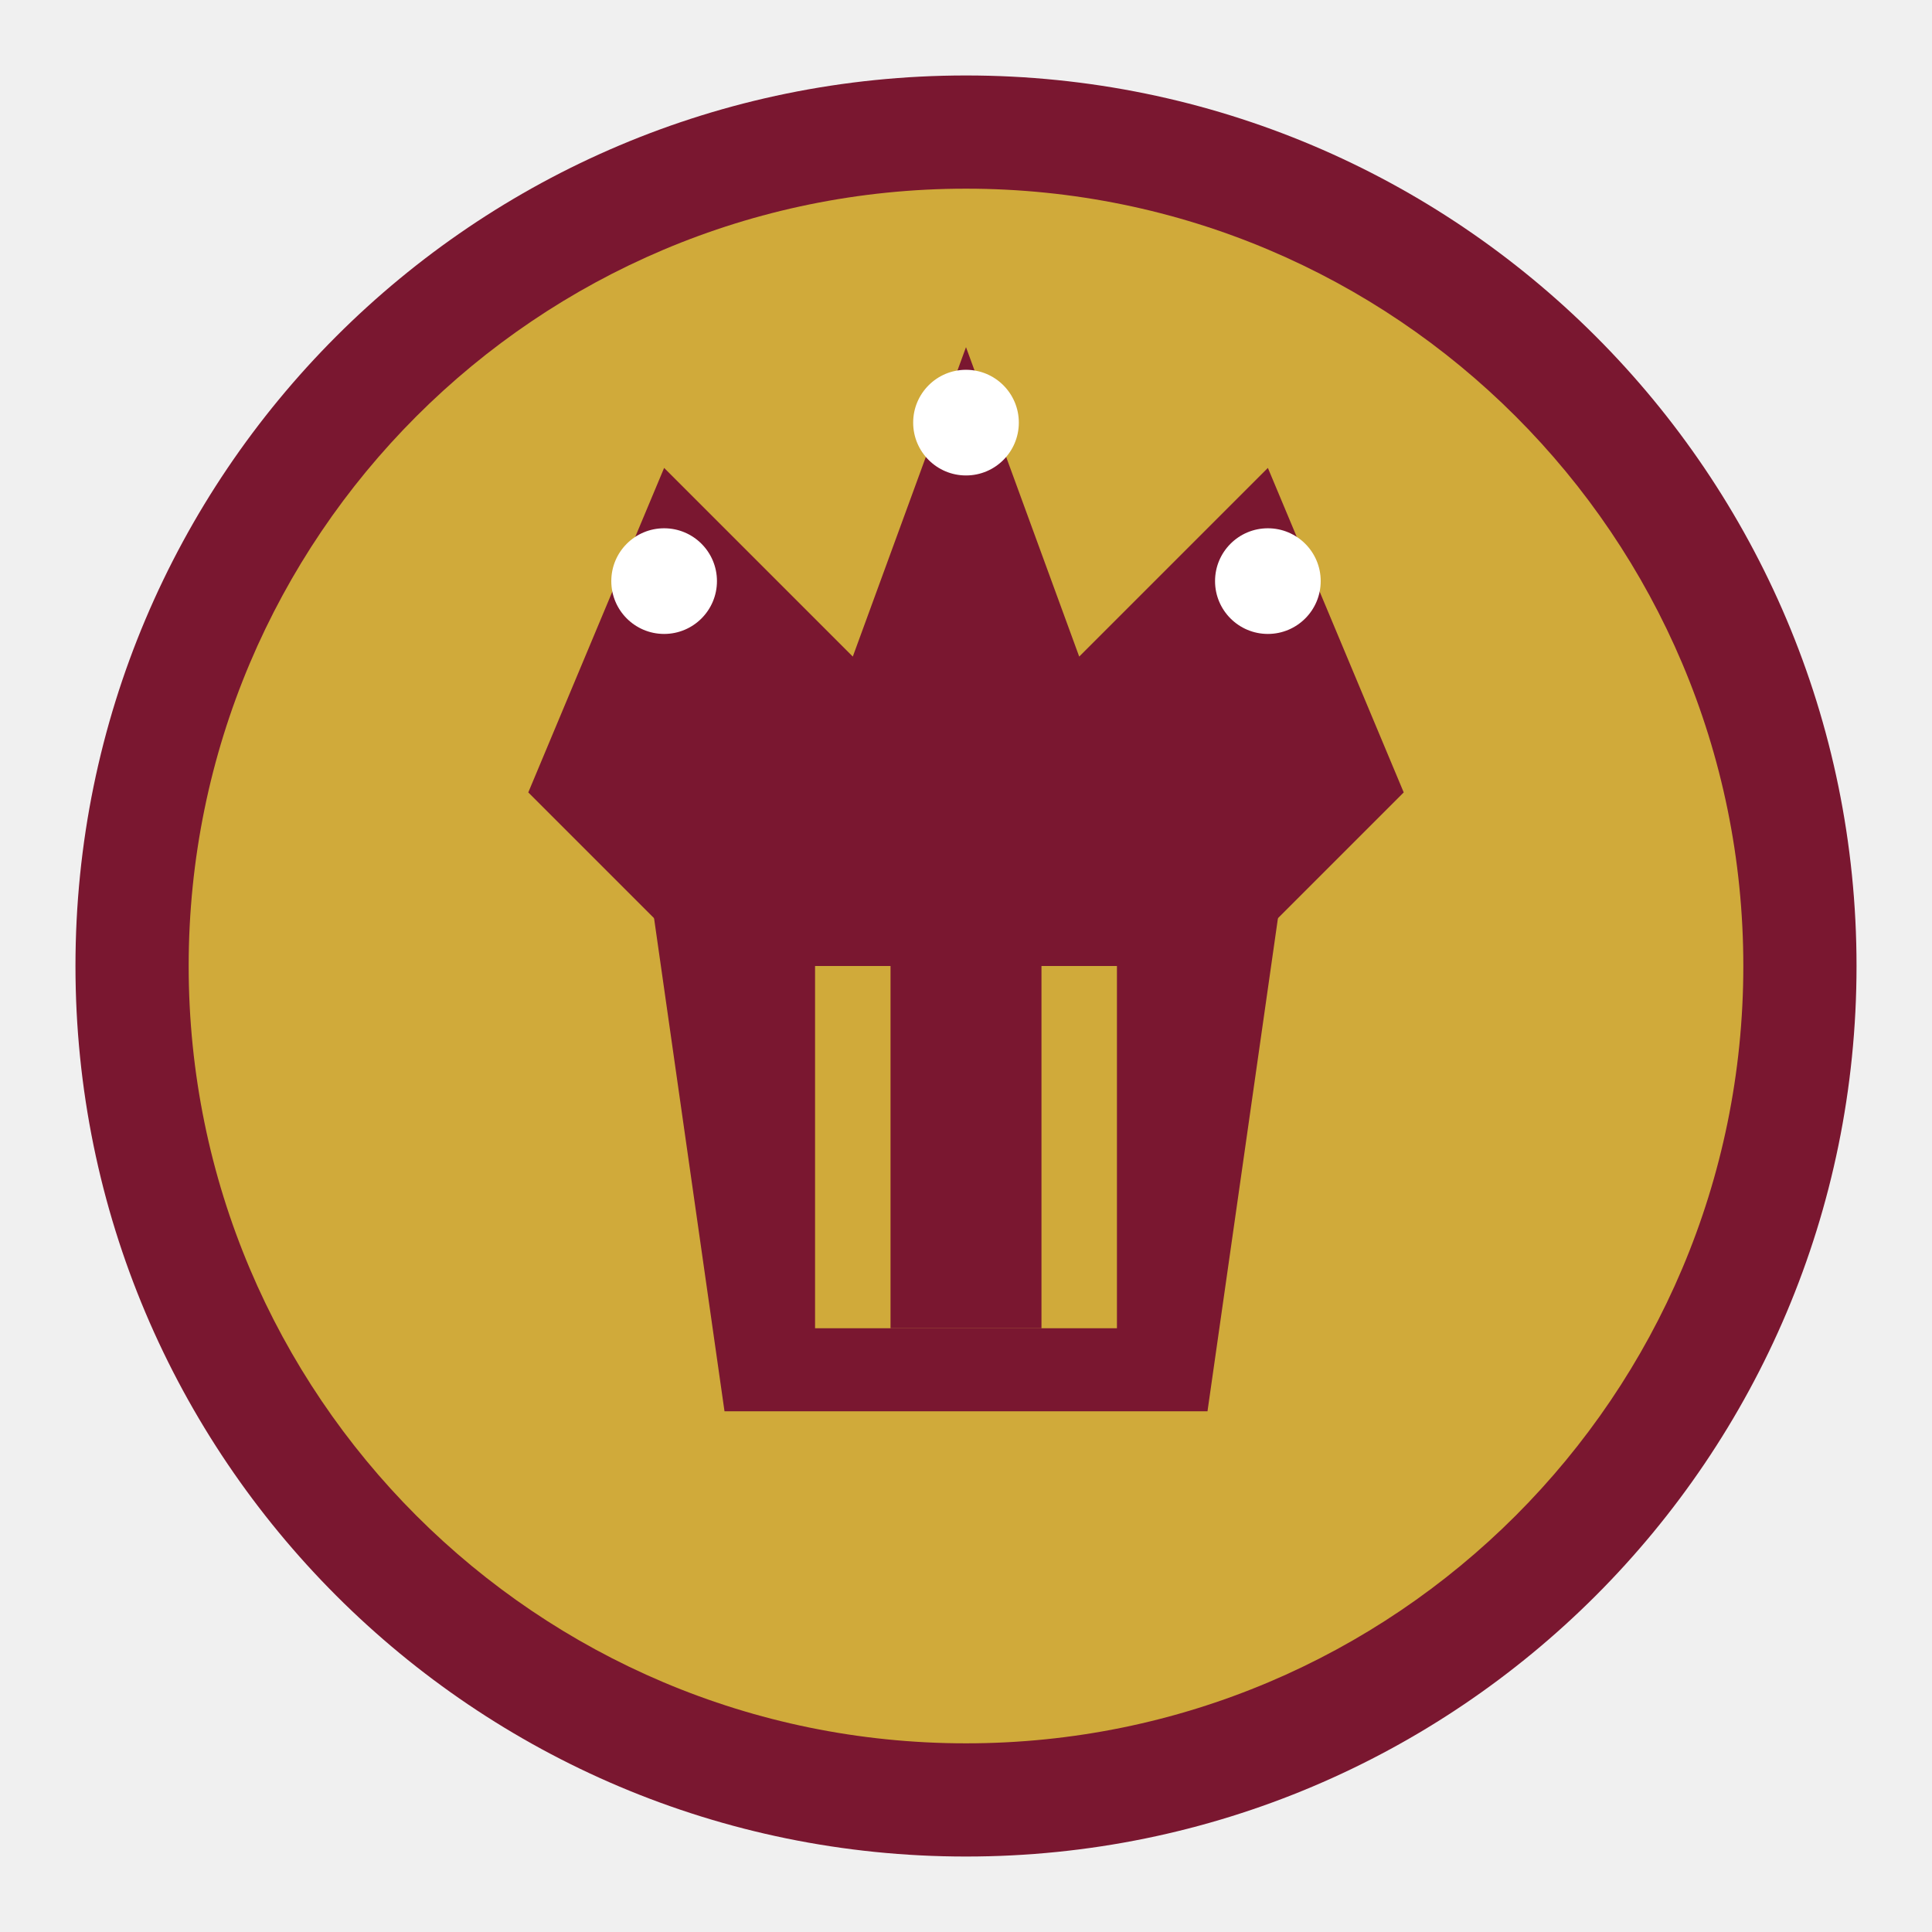
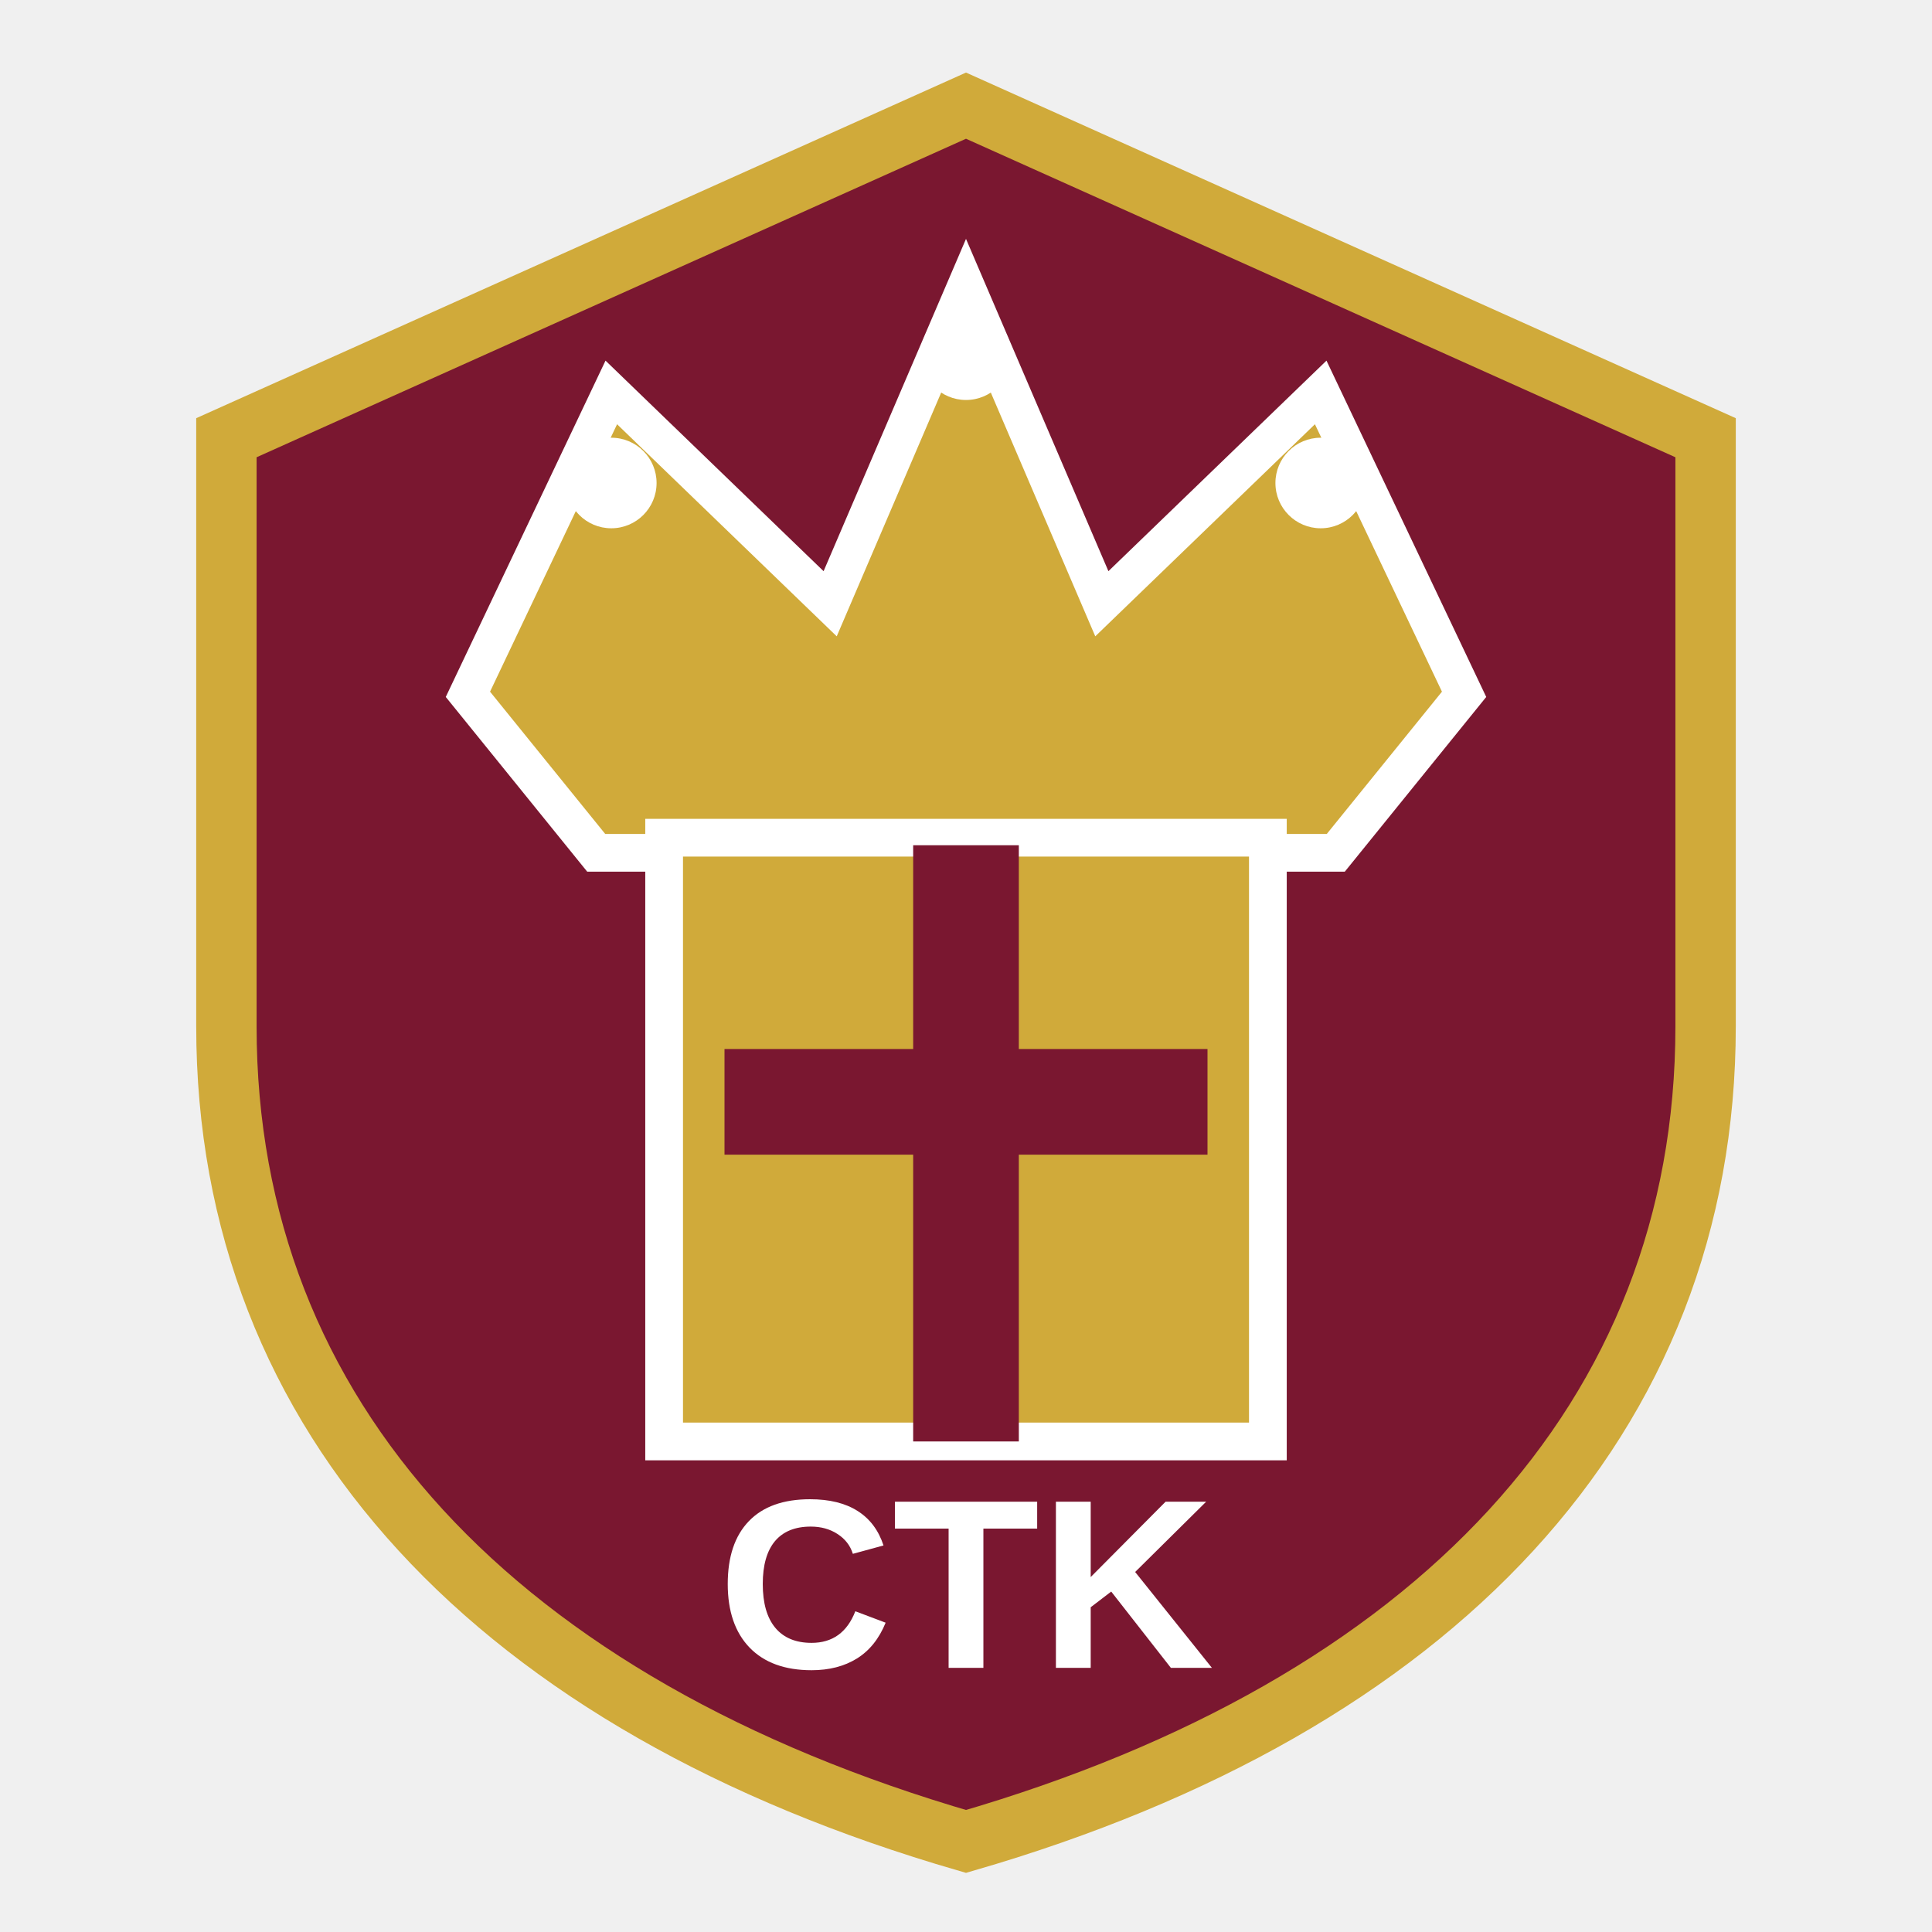
<svg xmlns="http://www.w3.org/2000/svg" viewBox="0 0 256 256" role="img" aria-labelledby="t">
-   <circle cx="128" cy="128" r="118" fill="#7a1730" />
-   <circle cx="128" cy="128" r="103" fill="#d0aa3a" />
-   <path d="M70 105l18-43 25 25 15-41 15 41 25-25 18 43-20 20H90z" fill="#7a1730" />
-   <path d="M86 117h84l-10 70H96z" fill="#7a1730" />
-   <path d="M108 128h40v48h-40z" fill="#d0aa3a" />
-   <path d="M118 128h20v48h-20z" fill="#7a1730" />
-   <circle cx="88" cy="77" r="7" fill="#fff" />
-   <circle cx="128" cy="56" r="7" fill="#fff" />
-   <circle cx="168" cy="77" r="7" fill="#fff" />
+   <path d="M128 14 226 58v78c0 52-36 90-98 108-62-18-98-56-98-108V58z" fill="#7a1730" stroke="#d0aa3a" stroke-width="8" />
+   <path d="m62 92 19-40 29 28 18-42 18 42 29-28 19 40-17 21H79z" fill="#d0aa3a" stroke="#fff" stroke-width="5" />
+   <circle cx="81" cy="64" r="6" fill="#fff" />
+   <circle cx="128" cy="47" r="6" fill="#fff" />
+   <circle cx="175" cy="64" r="6" fill="#fff" />
+   <path d="M88 111h80v80H88z" fill="#d0aa3a" stroke="#fff" stroke-width="5" />
+   <path d="M121 112h14v79h-14zm-25 27h64v14H96z" fill="#7a1730" />
+   <text x="128" y="221" text-anchor="middle" font-family="Arial,Helvetica,sans-serif" font-size="32" font-weight="900" fill="#fff">CTK</text>
</svg>
